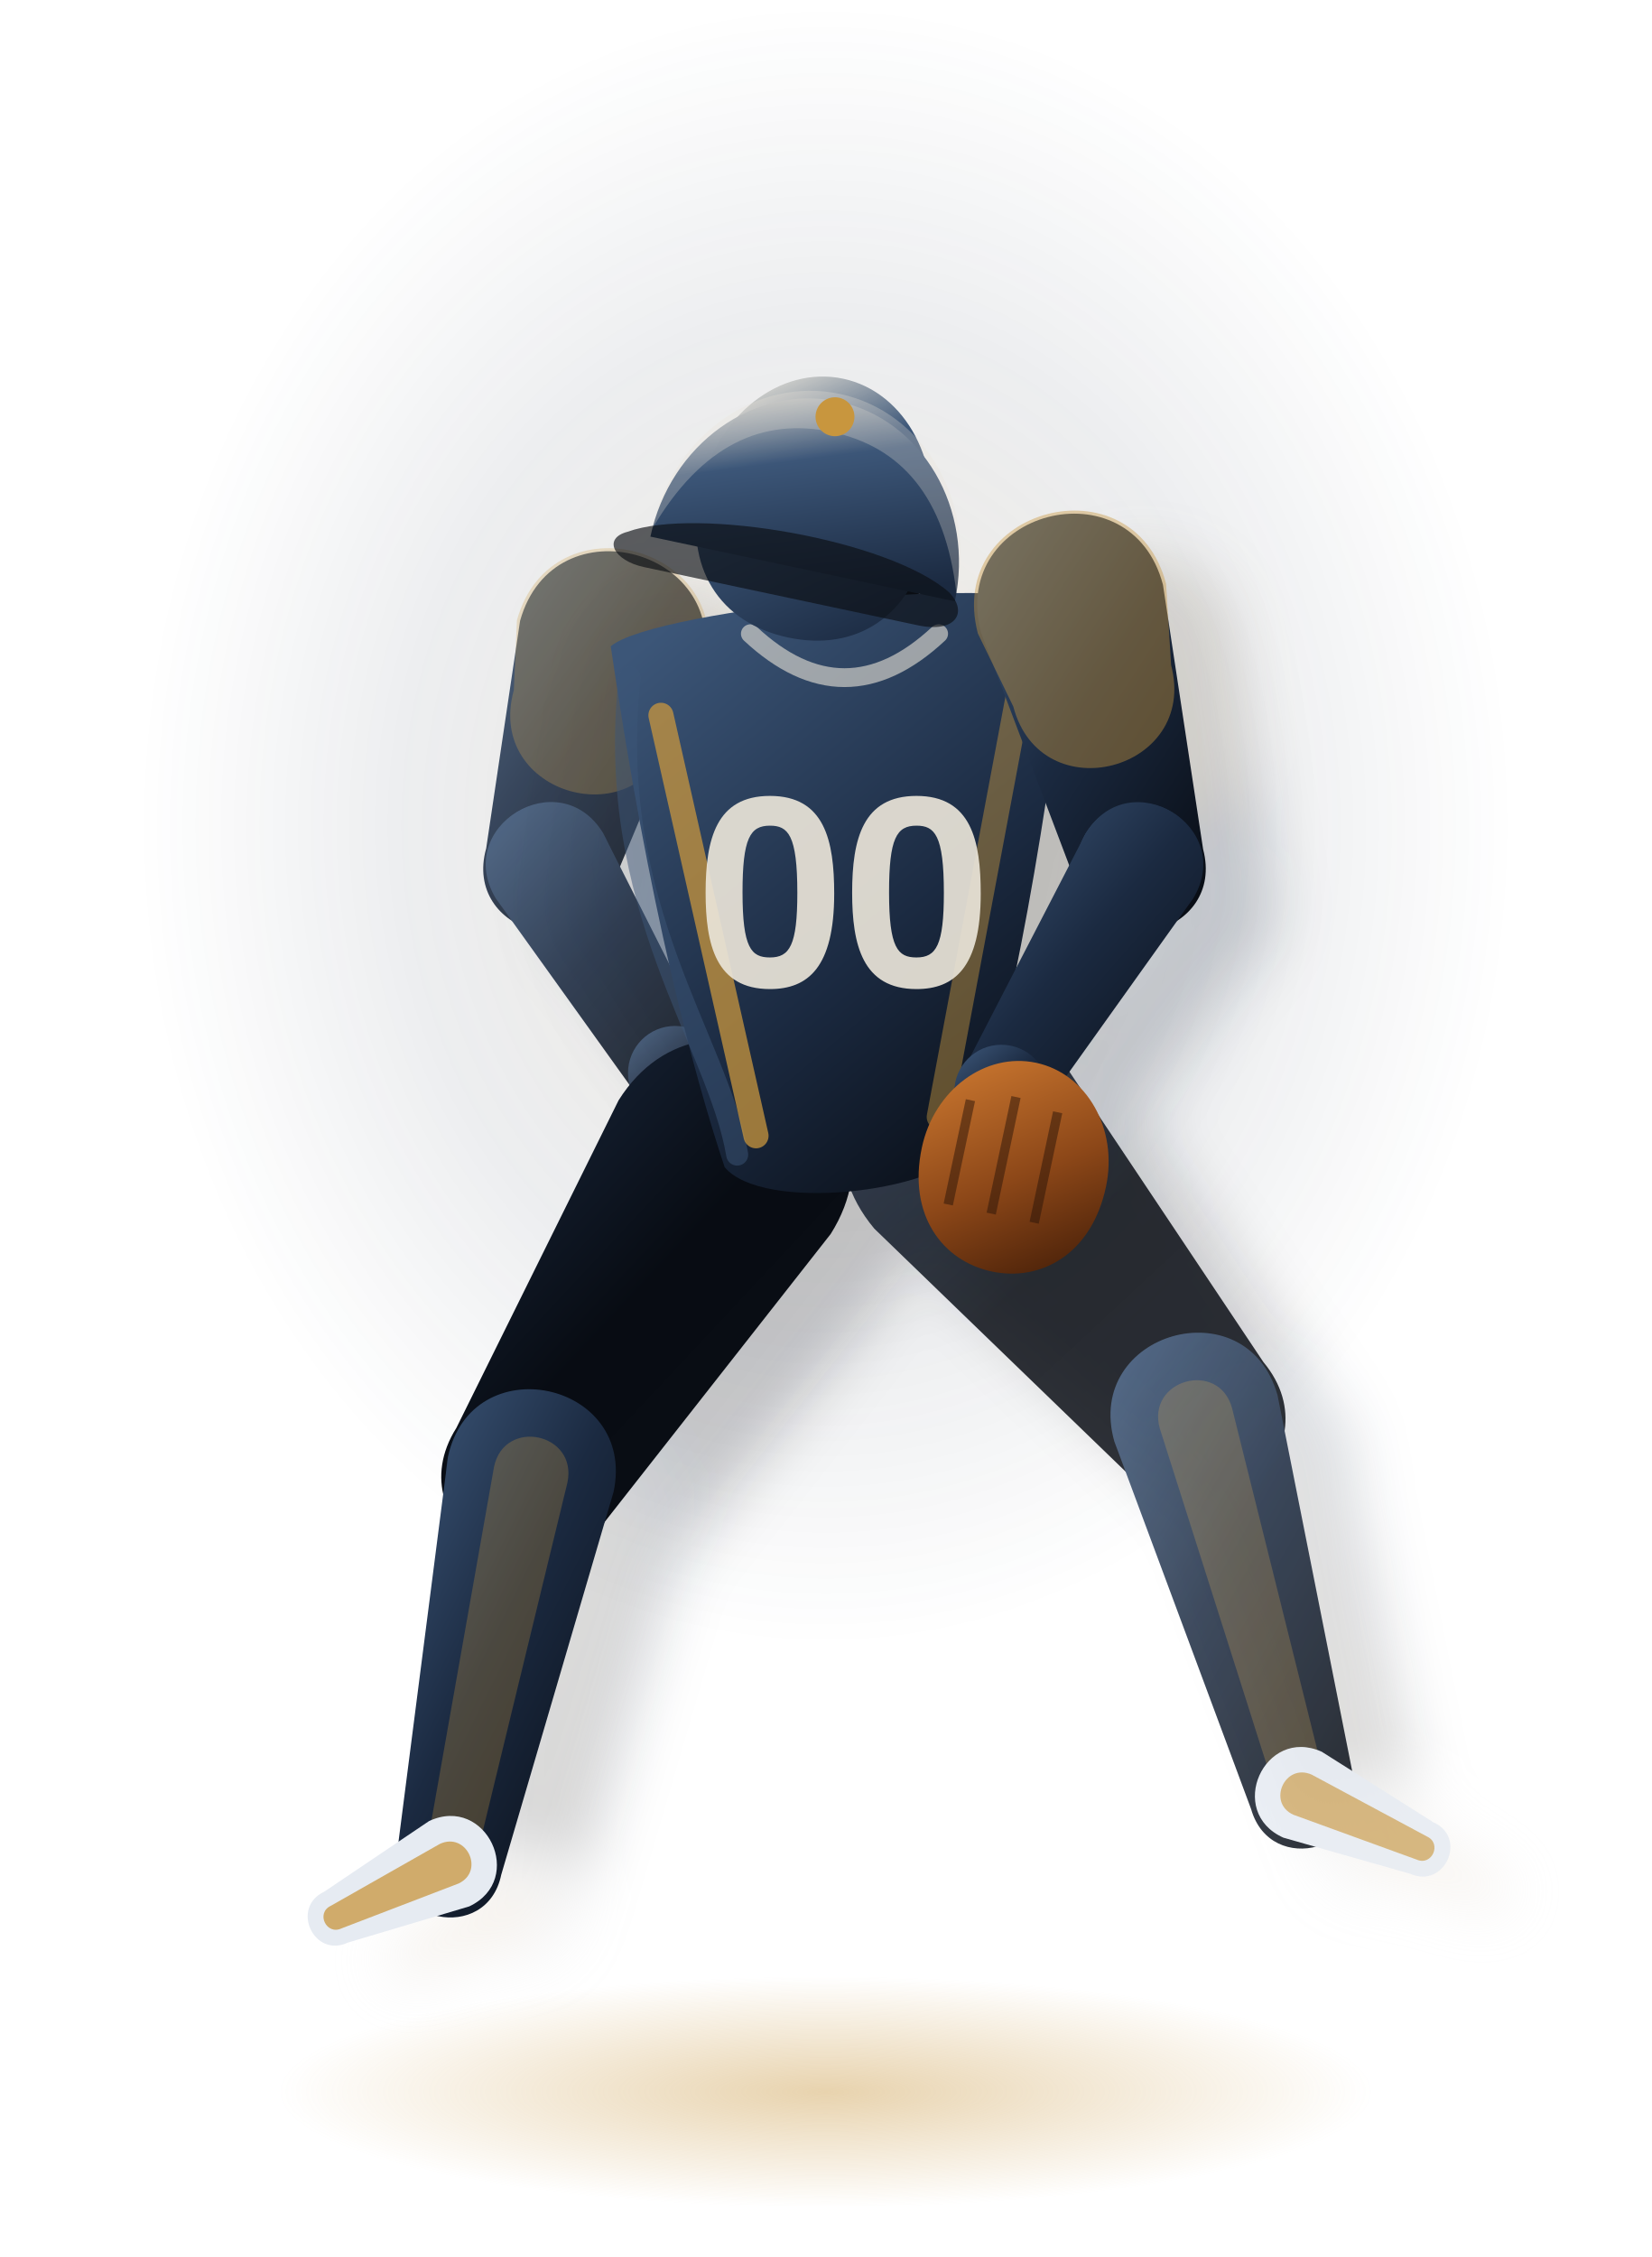
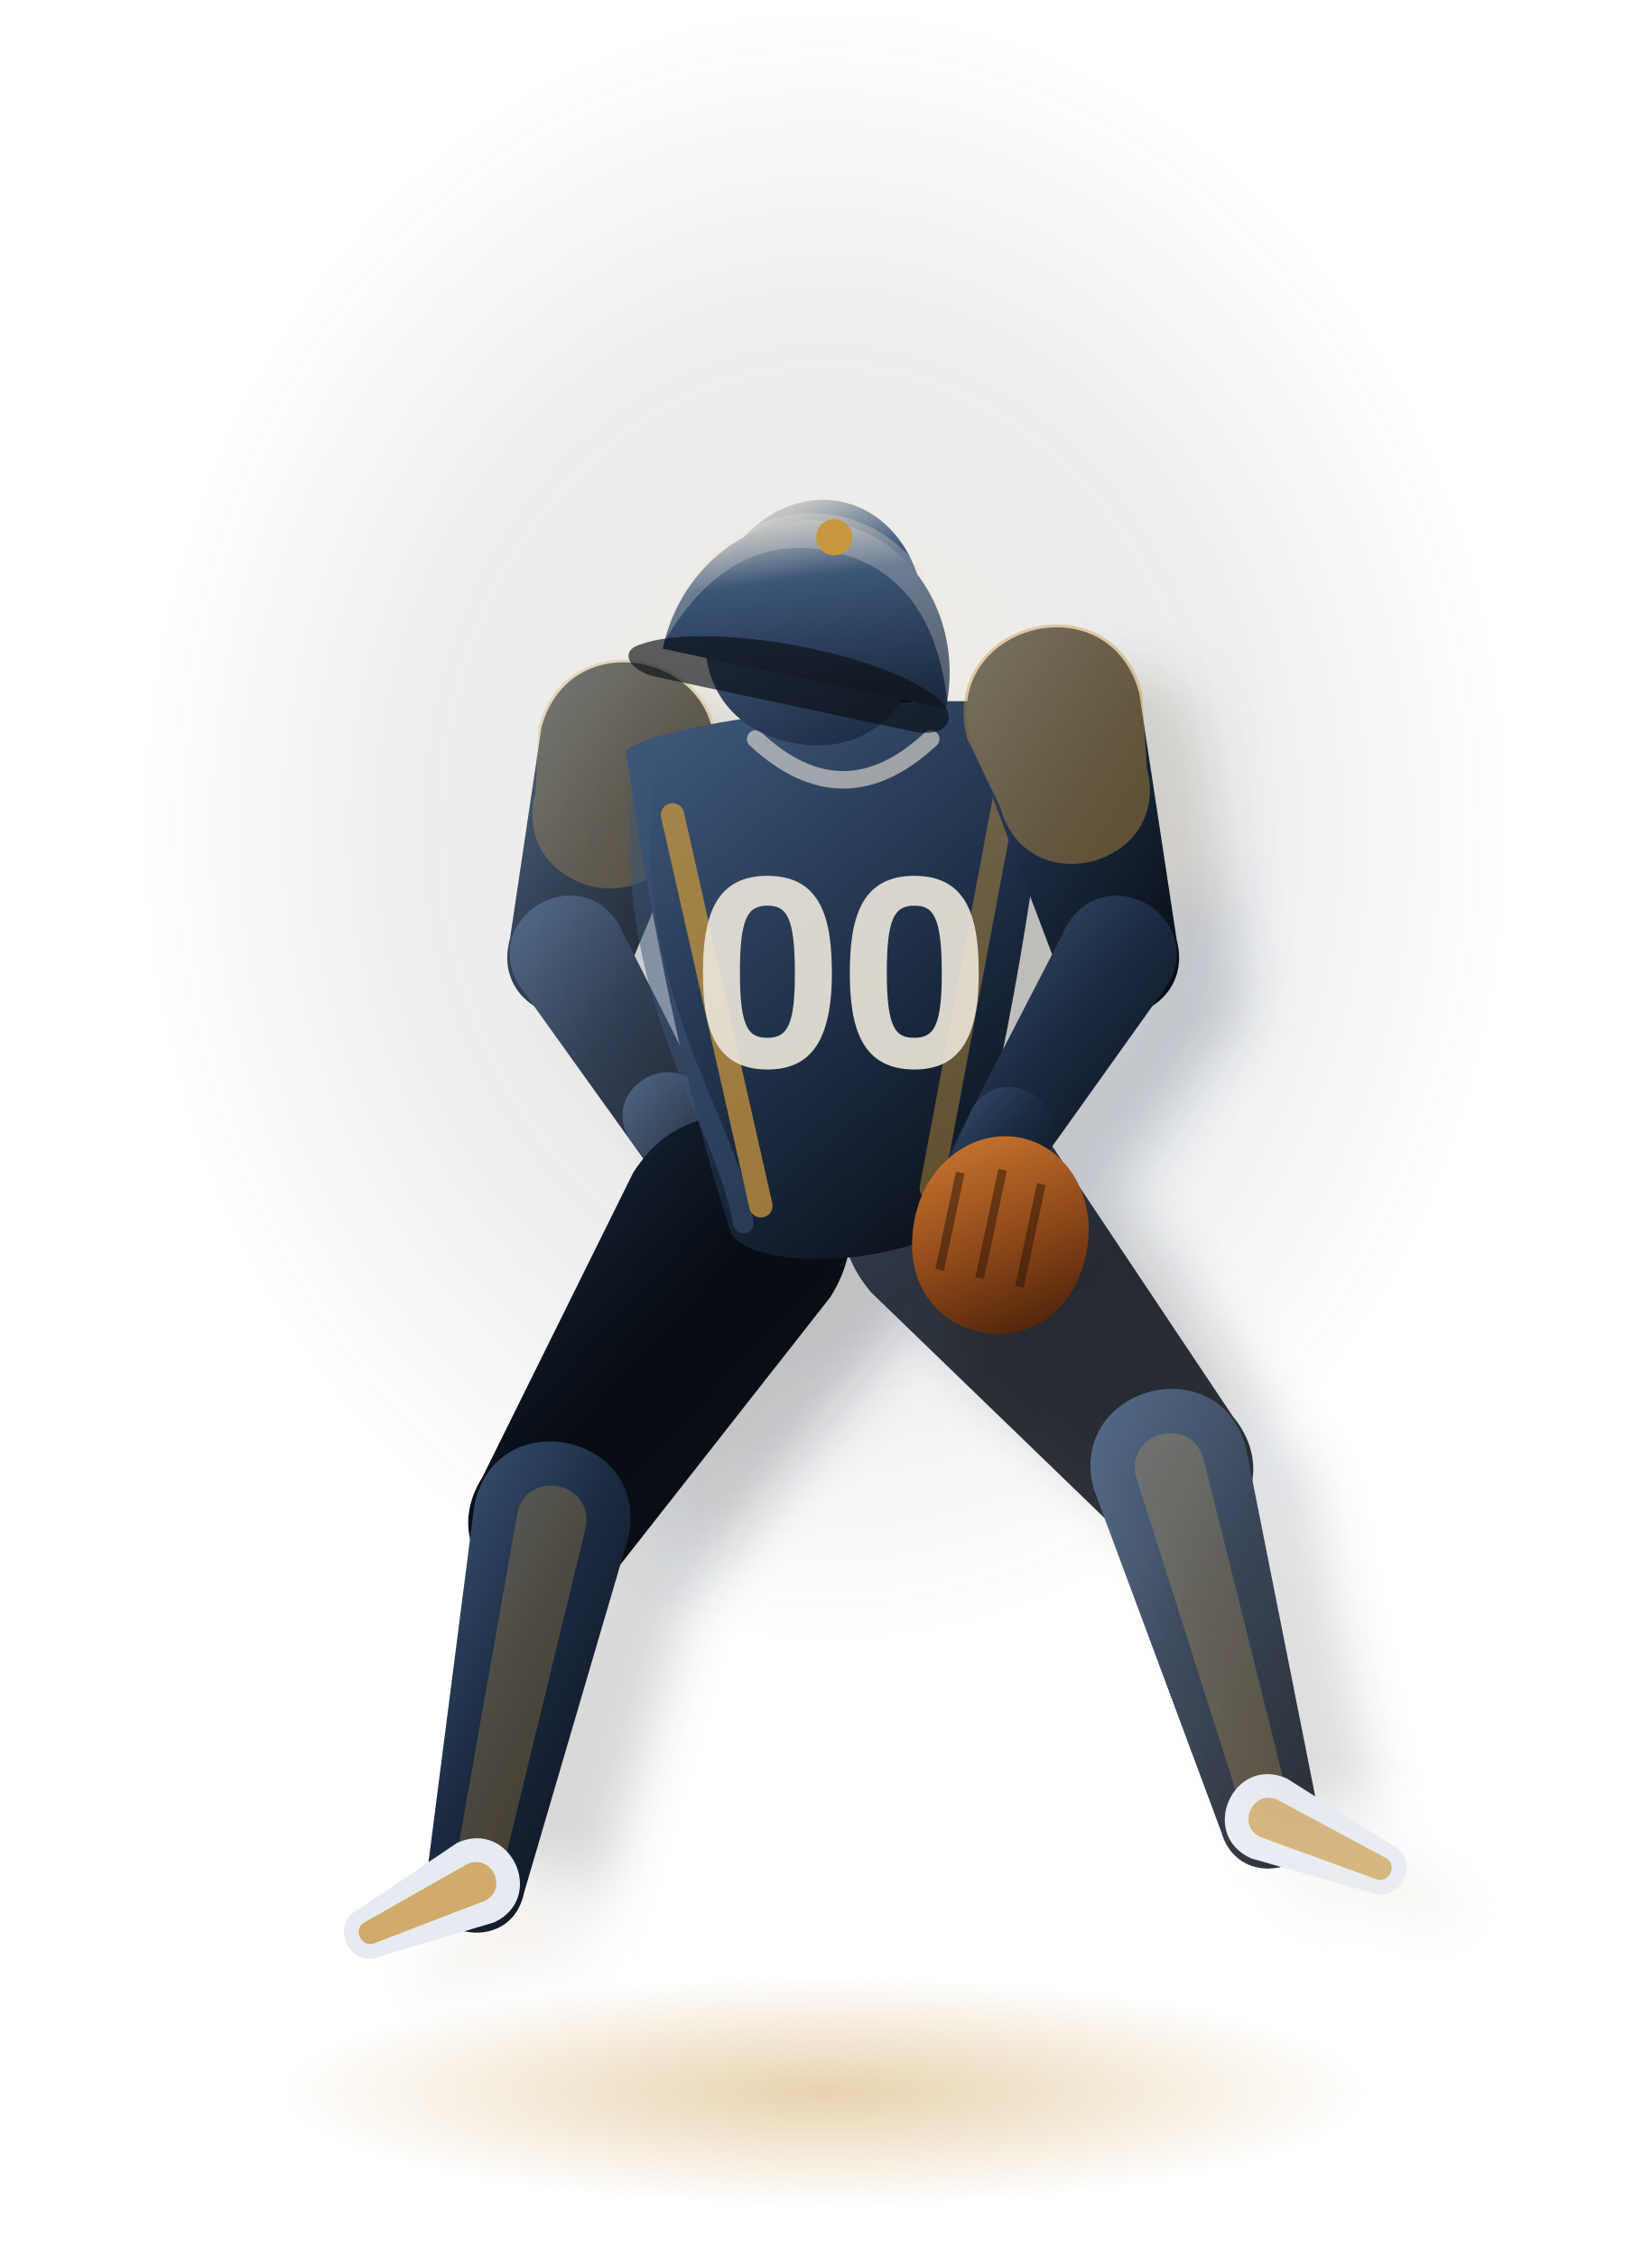
<svg xmlns="http://www.w3.org/2000/svg" viewBox="0 0 600 820" width="600" height="820" role="img" data-asset="athlete-field">
  <defs>
    <linearGradient id="body" x1="8%" y1="0%" x2="92%" y2="100%">
      <stop offset="0%" stop-color="var(--tp-l,#3C5678)" />
      <stop offset="46%" stop-color="var(--tp,#1B2A41)" />
      <stop offset="100%" stop-color="var(--tp-d,#080C13)" />
    </linearGradient>
    <linearGradient id="pants" x1="8%" y1="0%" x2="92%" y2="100%">
      <stop offset="0%" stop-color="var(--tp,#1B2A41)" />
      <stop offset="48%" stop-color="var(--tp-d,#080C13)" />
      <stop offset="100%" stop-color="#0A0E15" />
    </linearGradient>
    <linearGradient id="jersey" x1="20%" y1="0%" x2="85%" y2="100%">
      <stop offset="0%" stop-color="var(--tp-l,#3C5678)" />
      <stop offset="58%" stop-color="var(--tp,#1B2A41)" />
      <stop offset="100%" stop-color="var(--tp-d,#080C13)" />
    </linearGradient>
    <linearGradient id="helm" x1="18%" y1="0%" x2="82%" y2="100%">
      <stop offset="0%" stop-color="var(--ta,#E9E4D8)" stop-opacity="0.9" />
      <stop offset="38%" stop-color="var(--tp-l,#3C5678)" />
      <stop offset="100%" stop-color="var(--tp,#1B2A41)" />
    </linearGradient>
    <linearGradient id="leather" x1="20%" y1="0%" x2="80%" y2="100%">
      <stop offset="0%" stop-color="#C9762F" />
      <stop offset="55%" stop-color="#8C4718" />
      <stop offset="100%" stop-color="#4A2109" />
    </linearGradient>
    <linearGradient id="wood" x1="0%" y1="0%" x2="100%" y2="0%">
      <stop offset="0%" stop-color="#E4C08A" />
      <stop offset="60%" stop-color="#B07C42" />
      <stop offset="100%" stop-color="#5C3A17" />
    </linearGradient>
    <radialGradient id="floor" cx="50%" cy="50%" r="50%">
      <stop offset="0%" stop-color="var(--ts,#C8963E)" stop-opacity="0.42" />
      <stop offset="100%" stop-color="var(--ts,#C8963E)" stop-opacity="0" />
    </radialGradient>
    <radialGradient id="backlight" cx="50%" cy="50%" r="50%">
      <stop offset="0%" stop-color="var(--ts,#C8963E)" stop-opacity="0.16" />
      <stop offset="62%" stop-color="var(--tp,#1B2A41)" stop-opacity="0.08" />
      <stop offset="100%" stop-color="var(--tp,#1B2A41)" stop-opacity="0" />
    </radialGradient>
    <filter id="soft" x="-20%" y="-20%" width="140%" height="140%">
      <feGaussianBlur stdDeviation="9" />
    </filter>
  </defs>
  <ellipse cx="300" cy="300" rx="250" ry="300" fill="url(#backlight)" />
  <ellipse cx="300" cy="760" rx="200" ry="42" fill="url(#floor)" />
-   <g transform="translate(300,782) scale(1.14) translate(-300,-782)">
+   <g transform="translate(300,790) scale(1.06) translate(-300,-790)">
    <g transform="translate(22,14)" opacity="0.2" filter="url(#soft)">
      <path d="M231.5,302C245.5,290 364.5,278 378.5,290C368.35,376 356.2,432 346.2,462C334.2,476.4 279.8,482.4 267.8,468C257.8,438 243.65,385 231.5,302Z" fill="#000" />
      <g opacity="1">
        <path d="M234.0,446.7L182.3,551.1C162.3,582.8 209.7,612.7 229.7,580.9L301.6,489.3C330.2,444.0 262.6,401.3 234.0,446.7Z" fill="url(#pants)" />
        <circle cx="206" cy="566" r="27" fill="url(#pants)" />
        <path d="M179.6,560.5L163.4,686.5C158.7,708.8 192.0,715.8 196.6,693.5L232.4,571.5C239.9,536.1 187.0,525.0 179.6,560.5Z" fill="url(#body)" />
        <path d="M194.3,563.5L172.2,688.4C170.0,698.9 185.6,702.1 187.8,691.6L217.7,568.5C221.0,552.7 197.6,547.8 194.3,563.5Z" fill="var(--ts,#C8963E)" opacity="0.28" />
        <path d="M173.6,676.4L140.2,698.9C129.3,704.0 136.9,720.3 147.8,715.1L186.4,703.6C204.6,695.0 191.8,667.9 173.6,676.4Z" fill="#E6EBF2" />
        <path d="M177.0,683.7L142.3,703.4C137.4,705.7 140.9,712.9 145.7,710.6L183.0,696.3C191.5,692.3 185.5,679.7 177.0,683.7Z" fill="var(--ts,#C8963E)" opacity="0.75" />
      </g>
      <g opacity="0.84">
        <path d="M315.5,487.6L396.5,565.9C420.6,594.7 463.5,558.9 439.5,530.1L376.9,436.4C342.6,395.2 281.1,446.5 315.5,487.6Z" fill="url(#pants)" />
        <circle cx="418" cy="548" r="27" fill="url(#pants)" />
        <path d="M392.0,555.4L435.6,672.6C441.9,694.6 474.6,685.3 468.4,663.4L444.0,540.6C434.1,505.8 382.2,520.6 392.0,555.4Z" fill="url(#body)" />
        <path d="M406.5,551.3L444.3,670.2C447.2,680.5 462.6,676.1 459.7,665.8L429.5,544.7C425.2,529.3 402.1,535.8 406.5,551.3Z" fill="var(--ts,#C8963E)" opacity="0.28" />
        <path d="M445.9,681.7L486.3,693.2C497.3,698.1 504.7,681.7 493.7,676.8L458.1,654.3C439.8,646.1 427.5,673.5 445.9,681.7Z" fill="#E6EBF2" />
        <path d="M449.1,674.4L488.4,688.7C493.3,690.8 496.5,683.5 491.6,681.3L454.9,661.6C446.3,657.8 440.6,670.6 449.1,674.4Z" fill="var(--ts,#C8963E)" opacity="0.75" />
      </g>
      <g opacity="1">
        <path d="M349.5,297.6L379.7,377.3C386.8,404.5 427.5,393.9 420.3,366.7L407.5,282.4C397.3,243.5 339.3,258.7 349.5,297.6Z" fill="url(#body)" />
        <circle cx="400" cy="372" r="20" fill="url(#body)" />
        <path d="M382.9,361.6L344.1,436.7C334.3,452.7 358.2,467.3 367.9,451.3L417.1,382.4C431.0,359.6 396.9,338.7 382.9,361.6Z" fill="url(#body)" />
-         <circle cx="356" cy="444" r="15" fill="url(#body)" />
+         <path d="M350.2,424.7L336.1,455.5C328.4,468.1 347.1,479.6 354.8,467.0L375.8,440.3C386.3,423.2 360.7,407.5 350.2,424.7Z" fill="url(#body)" />
        <path d="M348.5,297.9L359.8,321.2C368.6,354.9 418.9,341.7 410.1,308.0L408.5,282.1C398.0,242.0 338.0,257.7 348.5,297.9Z" fill="var(--ts,#C8963E)" opacity="0.42" />
      </g>
      <g opacity="0.88">
        <path d="M202.6,293.9L191.8,366.4C184.2,393.5 224.7,404.7 232.2,377.6L260.4,310.1C271.2,271.3 213.4,255.2 202.6,293.9Z" fill="url(#body)" />
        <circle cx="212" cy="372" r="20" fill="url(#body)" />
        <path d="M194.9,382.4L240.0,445.3C249.8,461.3 273.7,446.8 264.0,430.7L229.1,361.6C215.2,338.7 181.0,359.4 194.9,382.4Z" fill="url(#body)" />
-         <circle cx="252" cy="438" r="15" fill="url(#body)" />
+         <path d="M232.8,435.2L252.2,459.5C259.8,472.1 278.6,460.7 271.0,448.1L258.4,419.7C248.0,402.5 222.4,418.0 232.8,435.2Z" fill="url(#body)" />
        <path d="M201.6,293.7L200.6,316.0C191.3,349.6 241.3,363.5 250.7,330.0L261.4,310.3C272.5,270.3 212.8,253.7 201.6,293.7Z" fill="var(--ts,#C8963E)" opacity="0.3" />
      </g>
    </g>
    <g opacity="0.84">
      <path d="M315.5,487.6L396.5,565.9C420.6,594.7 463.5,558.9 439.5,530.1L376.9,436.4C342.6,395.2 281.1,446.5 315.5,487.6Z" fill="url(#pants)" />
      <circle cx="418" cy="548" r="27" fill="url(#pants)" />
      <path d="M392.0,555.4L435.6,672.6C441.9,694.6 474.6,685.3 468.4,663.4L444.0,540.6C434.1,505.8 382.2,520.6 392.0,555.4Z" fill="url(#body)" />
      <path d="M406.5,551.3L444.3,670.2C447.2,680.5 462.6,676.1 459.7,665.8L429.5,544.7C425.2,529.3 402.1,535.8 406.5,551.3Z" fill="var(--ts,#C8963E)" opacity="0.28" />
      <path d="M445.9,681.7L486.3,693.2C497.3,698.1 504.7,681.7 493.7,676.8L458.1,654.3C439.8,646.1 427.5,673.5 445.9,681.7Z" fill="#E6EBF2" />
      <path d="M449.1,674.4L488.4,688.7C493.3,690.8 496.5,683.5 491.6,681.3L454.9,661.6C446.3,657.8 440.6,670.6 449.1,674.4Z" fill="var(--ts,#C8963E)" opacity="0.75" />
    </g>
    <g opacity="0.88">
      <path d="M202.6,293.9L191.8,366.4C184.2,393.5 224.7,404.7 232.2,377.6L260.4,310.1C271.2,271.3 213.4,255.2 202.6,293.9Z" fill="url(#body)" />
      <circle cx="212" cy="372" r="20" fill="url(#body)" />
      <path d="M194.9,382.4L240.0,445.3C249.8,461.3 273.7,446.8 264.0,430.7L229.1,361.6C215.2,338.7 181.0,359.4 194.9,382.4Z" fill="url(#body)" />
-       <circle cx="252" cy="438" r="15" fill="url(#body)" />
+       <path d="M232.8,435.2L252.2,459.5C259.8,472.1 278.6,460.7 271.0,448.1L258.4,419.7C248.0,402.5 222.4,418.0 232.8,435.2Z" fill="url(#body)" />
      <path d="M201.6,293.7L200.6,316.0C191.3,349.6 241.3,363.5 250.7,330.0L261.4,310.3C272.5,270.3 212.8,253.7 201.6,293.7Z" fill="var(--ts,#C8963E)" opacity="0.3" />
    </g>
    <path d="M281.0,280.0L275.0,326.0C275.0,366.2 335.0,366.2 335.0,326.0L329.0,280.0C329.0,247.8 281.0,247.8 281.0,280.0Z" fill="var(--tp-d,#080C13)" />
    <g opacity="1">
      <path d="M234.0,446.7L182.3,551.1C162.3,582.8 209.7,612.7 229.7,580.9L301.6,489.3C330.2,444.0 262.6,401.3 234.0,446.7Z" fill="url(#pants)" />
      <circle cx="206" cy="566" r="27" fill="url(#pants)" />
      <path d="M179.6,560.5L163.4,686.5C158.7,708.8 192.0,715.8 196.6,693.5L232.4,571.5C239.9,536.1 187.0,525.0 179.6,560.5Z" fill="url(#body)" />
      <path d="M194.3,563.5L172.2,688.4C170.0,698.9 185.6,702.1 187.8,691.6L217.7,568.5C221.0,552.7 197.6,547.8 194.3,563.5Z" fill="var(--ts,#C8963E)" opacity="0.28" />
      <path d="M173.6,676.4L140.2,698.9C129.3,704.0 136.9,720.3 147.8,715.1L186.4,703.6C204.6,695.0 191.8,667.9 173.6,676.4Z" fill="#E6EBF2" />
      <path d="M177.0,683.7L142.3,703.4C137.4,705.7 140.9,712.9 145.7,710.6L183.0,696.3C191.5,692.3 185.5,679.7 177.0,683.7Z" fill="var(--ts,#C8963E)" opacity="0.75" />
    </g>
    <path d="M231.5,302C245.5,290 364.5,278 378.5,290C368.35,376 356.2,432 346.2,462C334.2,476.4 279.8,482.4 267.8,468C257.8,438 243.65,385 231.5,302Z" fill="url(#jersey)" />
    <path d="M237.5,312C229.5,385 265.8,428 271.8,464" stroke="var(--tp-l,#3C5678)" stroke-width="7" fill="none" opacity="0.5" stroke-linecap="round" />
    <path d="M247.5,324L277.8,458" stroke="var(--ts,#C8963E)" stroke-width="8" opacity="0.75" stroke-linecap="round" />
    <path d="M362.5,312L336.2,452" stroke="var(--ts,#C8963E)" stroke-width="8" opacity="0.45" stroke-linecap="round" />
    <path d="M276,298Q306,326 336,298" stroke="var(--ta,#E9E4D8)" stroke-width="6" fill="none" opacity="0.6" stroke-linecap="round" />
-     <text class="jersey-num" x="306" y="410.5" font-family="'Archivo Black','Helvetica Neue',Impact,'Arial Narrow',sans-serif" font-size="84" font-weight="900" fill="var(--ta,#E9E4D8)" text-anchor="middle" opacity="0.92">00</text>
    <g transform="translate(304,224) scale(1.24) translate(-304,-224)">
      <g transform="rotate(12 304 224)">
        <path d="M274,254a30,36 0 0 1 60,0c0,20 -12,32 -30,32s-30,-12 -30,-32Z" fill="url(#helm)" />
        <path d="M264,268a40,44 0 0 1 80,0Z" fill="url(#helm)" />
        <path d="M264,266a40,44 0 0 1 80,0c-8,-24 -22,-34 -40,-34s-32,10 -40,34Z" fill="var(--ta,#E9E4D8)" opacity="0.28" />
        <path d="M258,268c16,-10 66,-12 84,-2c6,4 4,10 -6,10h-72c-8,0 -12,-5 -6,-8Z" fill="#0B0E12" opacity="0.65" />
        <circle cx="304" cy="228" r="5" fill="var(--ts,#C8963E)" />
      </g>
    </g>
    <g opacity="1">
      <path d="M349.5,297.6L379.7,377.3C386.8,404.5 427.5,393.9 420.3,366.7L407.5,282.4C397.3,243.5 339.3,258.7 349.5,297.6Z" fill="url(#body)" />
      <circle cx="400" cy="372" r="20" fill="url(#body)" />
      <path d="M382.9,361.6L344.1,436.7C334.3,452.7 358.2,467.3 367.9,451.3L417.1,382.4C431.0,359.6 396.9,338.7 382.9,361.6Z" fill="url(#body)" />
-       <circle cx="356" cy="444" r="15" fill="url(#body)" />
+       <path d="M350.2,424.7L336.1,455.5C328.4,468.1 347.1,479.6 354.8,467.0L375.8,440.3C386.3,423.2 360.7,407.5 350.2,424.7Z" fill="url(#body)" />
      <path d="M348.5,297.9L359.8,321.2C368.6,354.9 418.9,341.7 410.1,308.0L408.5,282.1C398.0,242.0 338.0,257.7 348.5,297.9Z" fill="var(--ts,#C8963E)" opacity="0.42" />
    </g>
    <g transform="rotate(12 360 468)">
      <path d="M330,468a30,34 0 1 1 60,0c0,22 -14,34 -30,34s-30,-12 -30,-34Z" fill="url(#leather)" />
      <path d="M342,450v34M356,446v38M370,448v36" stroke="#2A1408" stroke-width="3" opacity="0.5" />
    </g>
  </g>
+   <text class="jersey-num" x="306.0" y="387.7" font-family="'Archivo Black','Helvetica Neue',Impact,'Arial Narrow',sans-serif" font-size="96" font-weight="900" fill="var(--ta,#E9E4D8)" text-anchor="middle" opacity="0.92">00</text>
</svg>
